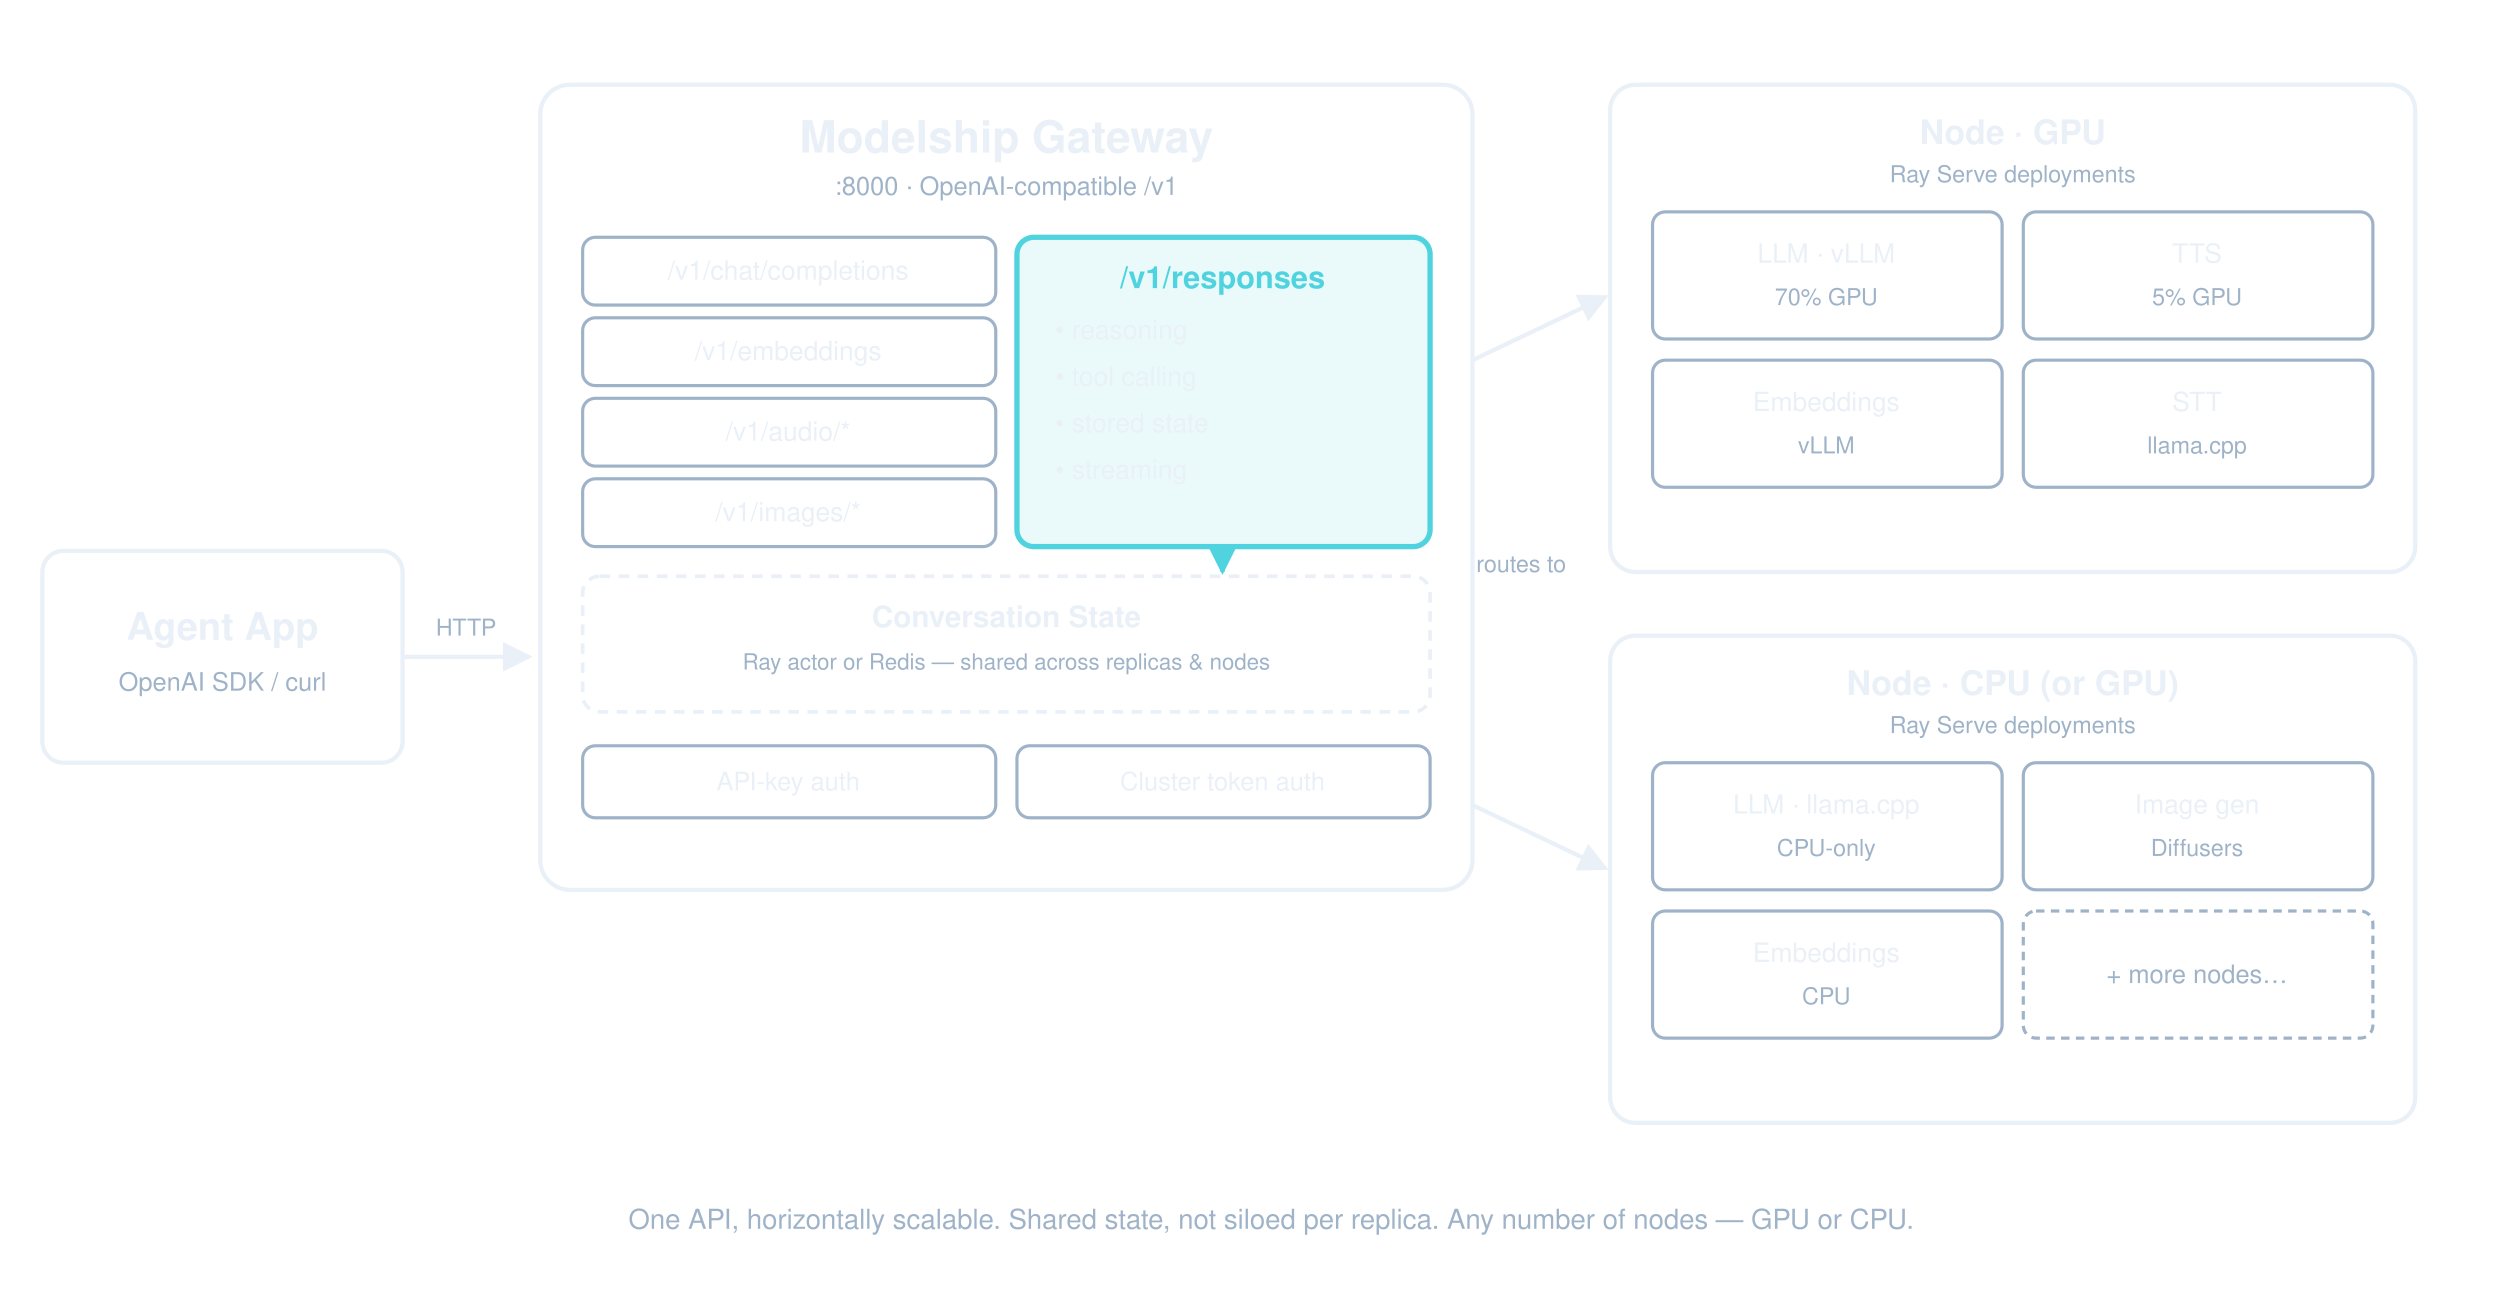
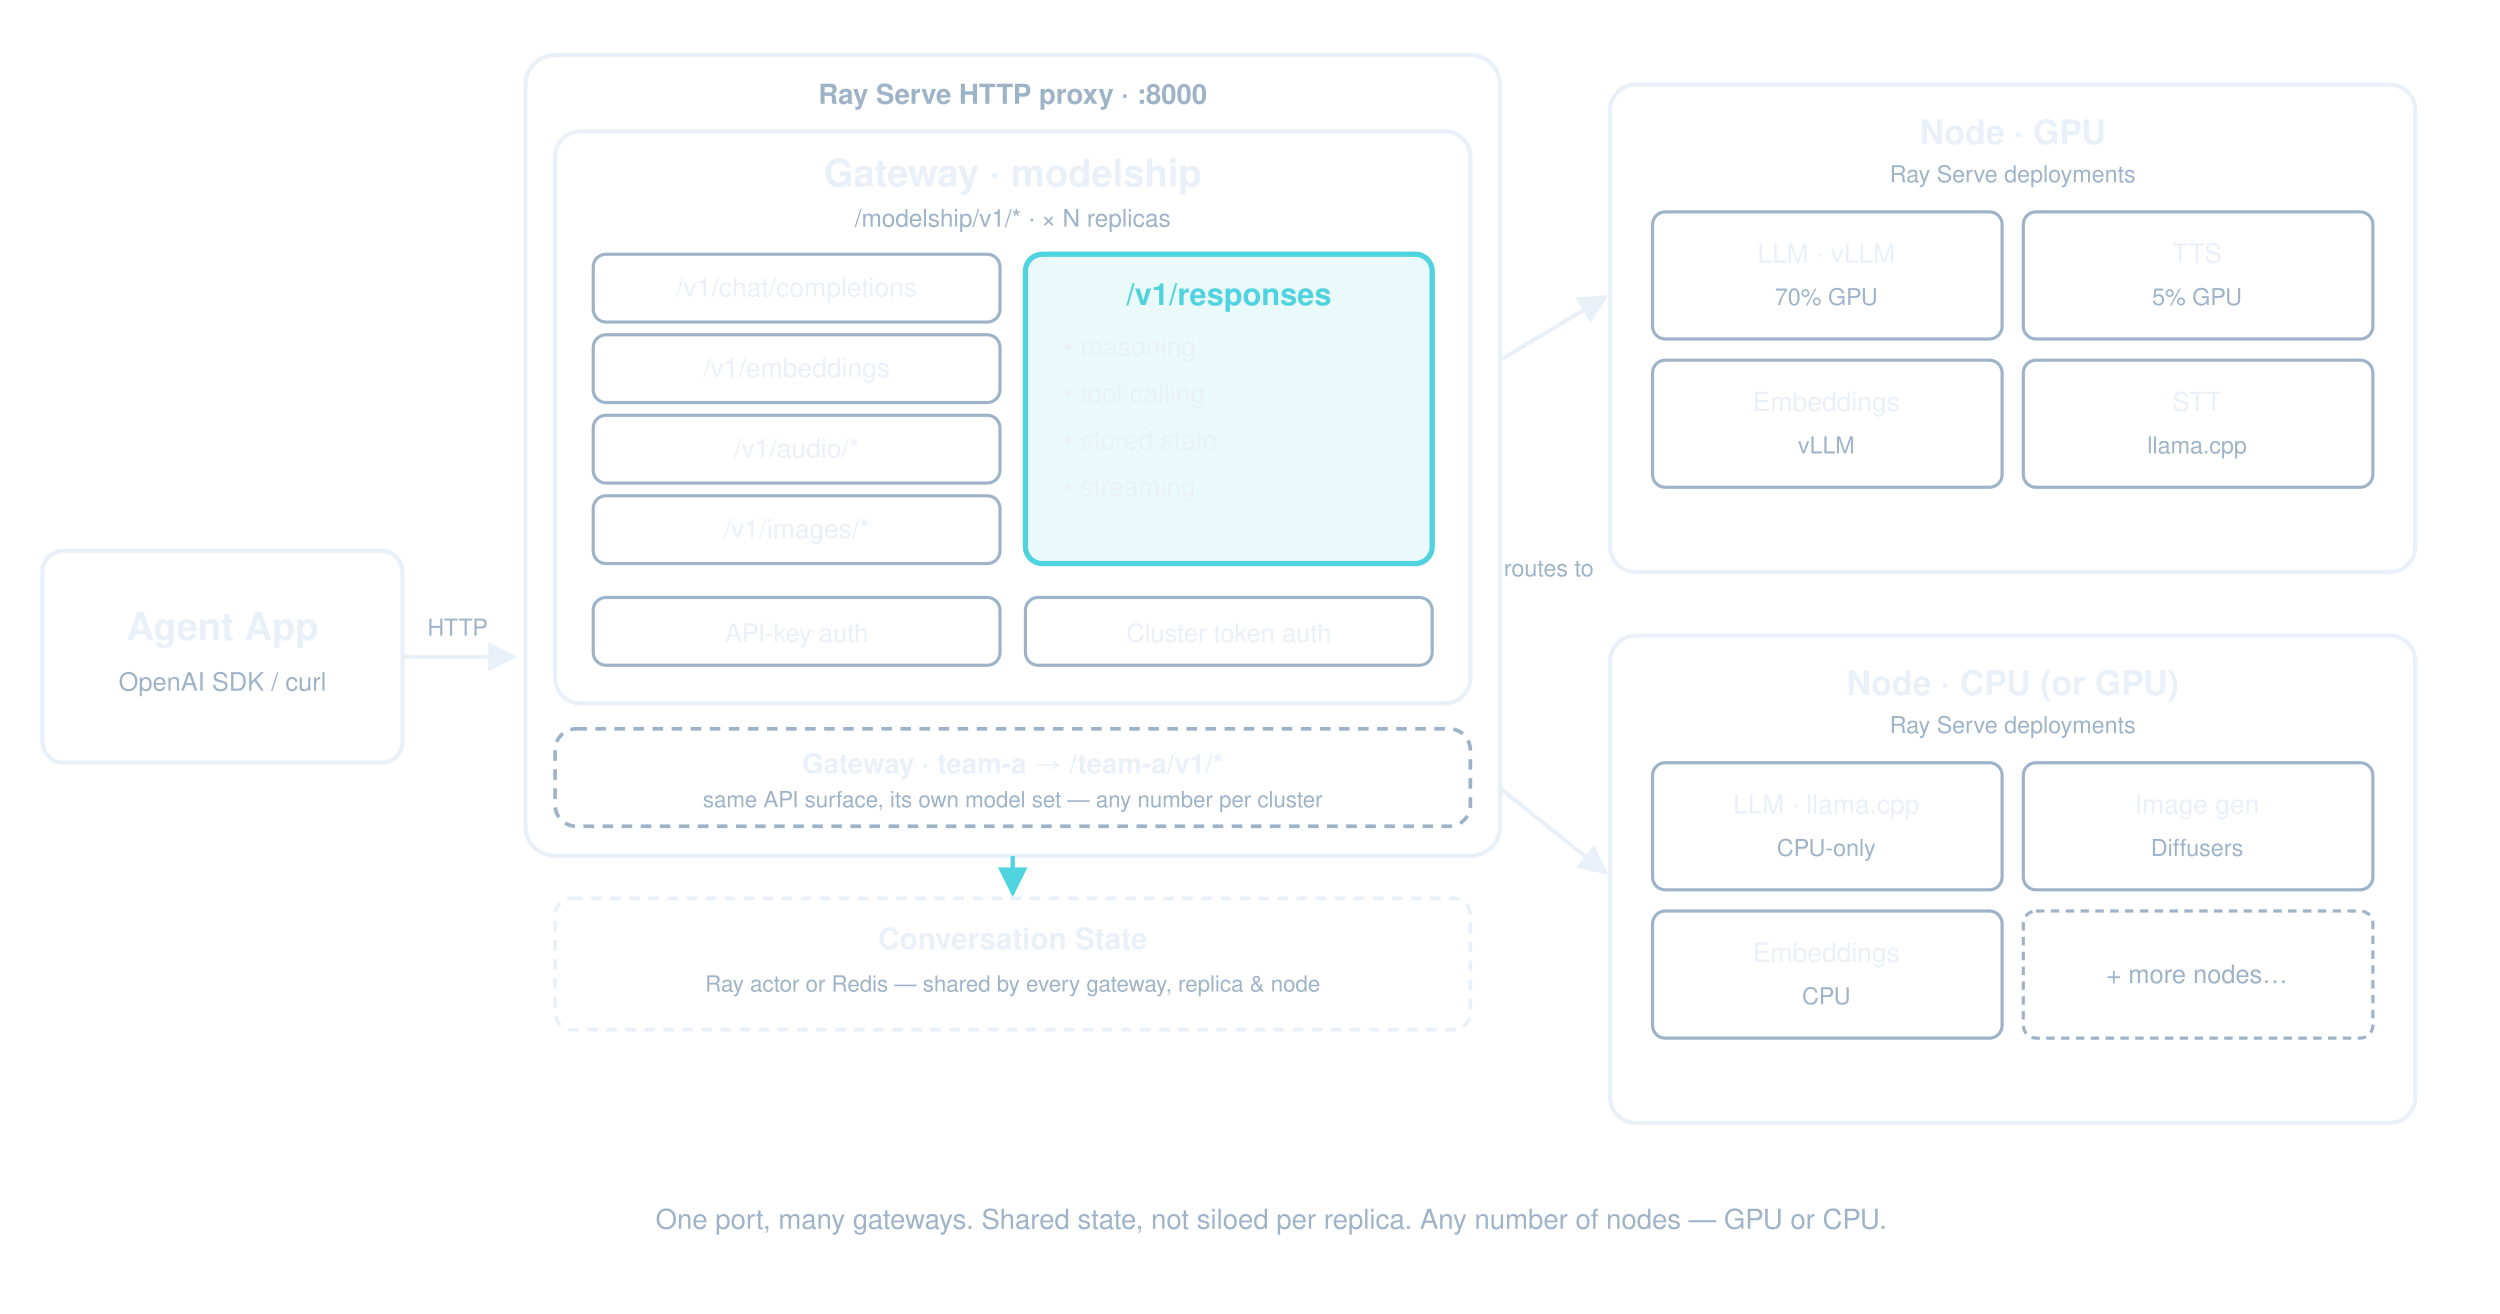
<svg xmlns="http://www.w3.org/2000/svg" viewBox="0 0 1180 620" width="1180" height="620" role="img" aria-label="Modelship architecture diagram" font-family="Helvetica, Arial, sans-serif">
  <defs>
    <marker id="arrow" viewBox="0 0 10 10" refX="9" refY="5" markerWidth="7" markerHeight="7" orient="auto-start-reverse">
      <path d="M0,0 L10,5 L0,10 z" fill="#EAF0F7" />
    </marker>
    <marker id="arrow-accent" viewBox="0 0 10 10" refX="9" refY="5" markerWidth="7" markerHeight="7" orient="auto-start-reverse">
      <path d="M0,0 L10,5 L0,10 z" fill="#4FD3DE" />
    </marker>
  </defs>
  <rect x="20" y="260" width="170" height="100" rx="10" fill="none" stroke="#EAF0F7" stroke-width="2" />
  <text x="105" y="302" text-anchor="middle" font-size="18" font-weight="700" fill="#EAF0F7">Agent App</text>
  <text x="105" y="326" text-anchor="middle" font-size="12" fill="#9FB3C8">OpenAI SDK / curl</text>
-   <line x1="190" y1="310" x2="250" y2="310" stroke="#EAF0F7" stroke-width="2" marker-end="url(#arrow)" />
-   <text x="220" y="300" text-anchor="middle" font-size="11" fill="#9FB3C8">HTTP</text>
-   <rect x="255" y="40" width="440" height="380" rx="14" fill="none" stroke="#EAF0F7" stroke-width="2" />
-   <text x="475" y="72" text-anchor="middle" font-size="21" font-weight="700" fill="#EAF0F7">Modelship Gateway</text>
-   <text x="475" y="92" text-anchor="middle" font-size="12" fill="#9FB3C8">:8000 · OpenAI-compatible /v1</text>
-   <rect x="275" y="112" width="195" height="32" rx="6" fill="none" stroke="#9FB3C8" stroke-width="1.5" />
-   <text x="372" y="132" text-anchor="middle" font-size="12.5" fill="#EAF0F7">/v1/chat/completions</text>
-   <rect x="275" y="150" width="195" height="32" rx="6" fill="none" stroke="#9FB3C8" stroke-width="1.5" />
-   <text x="372" y="170" text-anchor="middle" font-size="12.5" fill="#EAF0F7">/v1/embeddings</text>
-   <rect x="275" y="188" width="195" height="32" rx="6" fill="none" stroke="#9FB3C8" stroke-width="1.5" />
-   <text x="372" y="208" text-anchor="middle" font-size="12.5" fill="#EAF0F7">/v1/audio/*</text>
-   <rect x="275" y="226" width="195" height="32" rx="6" fill="none" stroke="#9FB3C8" stroke-width="1.5" />
-   <text x="372" y="246" text-anchor="middle" font-size="12.5" fill="#EAF0F7">/v1/images/*</text>
-   <rect x="480" y="112" width="195" height="146" rx="8" fill="#4FD3DE" fill-opacity="0.12" stroke="#4FD3DE" stroke-width="2.5" />
-   <text x="577" y="136" text-anchor="middle" font-size="14.5" font-weight="700" fill="#4FD3DE">/v1/responses</text>
-   <text x="498" y="160" font-size="12.5" fill="#EAF0F7">• reasoning</text>
-   <text x="498" y="182" font-size="12.5" fill="#EAF0F7">• tool calling</text>
-   <text x="498" y="204" font-size="12.5" fill="#EAF0F7">• stored state</text>
-   <text x="498" y="226" font-size="12.5" fill="#EAF0F7">• streaming</text>
-   <line x1="577" y1="258" x2="577" y2="270" stroke="#4FD3DE" stroke-width="2" marker-end="url(#arrow-accent)" />
-   <rect x="275" y="272" width="400" height="64" rx="8" fill="none" stroke="#EAF0F7" stroke-width="1.75" stroke-dasharray="5 4" />
-   <text x="475" y="296" text-anchor="middle" font-size="14" font-weight="600" fill="#EAF0F7">Conversation State</text>
-   <text x="475" y="316" text-anchor="middle" font-size="10.5" fill="#9FB3C8">Ray actor or Redis — shared across replicas &amp; nodes</text>
-   <rect x="275" y="352" width="195" height="34" rx="6" fill="none" stroke="#9FB3C8" stroke-width="1.5" />
-   <text x="372" y="373" text-anchor="middle" font-size="12" fill="#EAF0F7">API-key auth</text>
-   <rect x="480" y="352" width="195" height="34" rx="6" fill="none" stroke="#9FB3C8" stroke-width="1.5" />
-   <text x="577" y="373" text-anchor="middle" font-size="12" fill="#EAF0F7">Cluster token auth</text>
-   <line x1="695" y1="170" x2="758" y2="140" stroke="#EAF0F7" stroke-width="2" marker-end="url(#arrow)" />
-   <line x1="695" y1="380" x2="758" y2="410" stroke="#EAF0F7" stroke-width="2" marker-end="url(#arrow)" />
-   <text x="718" y="270" text-anchor="middle" font-size="11" fill="#9FB3C8">routes to</text>
+   <line x1="190" y1="310" x2="243" y2="310" stroke="#EAF0F7" stroke-width="2" marker-end="url(#arrow)" />
+   <text x="216" y="300" text-anchor="middle" font-size="11" fill="#9FB3C8">HTTP</text>
+   <rect x="248" y="26" width="460" height="378" rx="14" fill="none" stroke="#EAF0F7" stroke-width="2" />
+   <text x="478" y="49" text-anchor="middle" font-size="13" font-weight="600" fill="#9FB3C8">Ray Serve HTTP proxy · :8000</text>
+   <rect x="262" y="62" width="432" height="270" rx="12" fill="none" stroke="#EAF0F7" stroke-width="2" />
+   <text x="478" y="88" text-anchor="middle" font-size="18" font-weight="700" fill="#EAF0F7">Gateway · modelship</text>
+   <text x="478" y="107" text-anchor="middle" font-size="11.5" fill="#9FB3C8">/modelship/v1/*  ·  × N replicas</text>
+   <rect x="280" y="120" width="192" height="32" rx="6" fill="none" stroke="#9FB3C8" stroke-width="1.5" />
+   <text x="376" y="140" text-anchor="middle" font-size="12.5" fill="#EAF0F7">/v1/chat/completions</text>
+   <rect x="280" y="158" width="192" height="32" rx="6" fill="none" stroke="#9FB3C8" stroke-width="1.5" />
+   <text x="376" y="178" text-anchor="middle" font-size="12.5" fill="#EAF0F7">/v1/embeddings</text>
+   <rect x="280" y="196" width="192" height="32" rx="6" fill="none" stroke="#9FB3C8" stroke-width="1.5" />
+   <text x="376" y="216" text-anchor="middle" font-size="12.5" fill="#EAF0F7">/v1/audio/*</text>
+   <rect x="280" y="234" width="192" height="32" rx="6" fill="none" stroke="#9FB3C8" stroke-width="1.5" />
+   <text x="376" y="254" text-anchor="middle" font-size="12.5" fill="#EAF0F7">/v1/images/*</text>
+   <rect x="484" y="120" width="192" height="146" rx="8" fill="#4FD3DE" fill-opacity="0.12" stroke="#4FD3DE" stroke-width="2.5" />
+   <text x="580" y="144" text-anchor="middle" font-size="14.5" font-weight="700" fill="#4FD3DE">/v1/responses</text>
+   <text x="502" y="168" font-size="12.5" fill="#EAF0F7">• reasoning</text>
+   <text x="502" y="190" font-size="12.5" fill="#EAF0F7">• tool calling</text>
+   <text x="502" y="212" font-size="12.5" fill="#EAF0F7">• stored state</text>
+   <text x="502" y="234" font-size="12.5" fill="#EAF0F7">• streaming</text>
+   <rect x="280" y="282" width="192" height="32" rx="6" fill="none" stroke="#9FB3C8" stroke-width="1.5" />
+   <text x="376" y="303" text-anchor="middle" font-size="12" fill="#EAF0F7">API-key auth</text>
+   <rect x="484" y="282" width="192" height="32" rx="6" fill="none" stroke="#9FB3C8" stroke-width="1.5" />
+   <text x="580" y="303" text-anchor="middle" font-size="12" fill="#EAF0F7">Cluster token auth</text>
+   <rect x="262" y="344" width="432" height="46" rx="10" fill="none" stroke="#9FB3C8" stroke-width="1.75" stroke-dasharray="5 4" />
+   <text x="478" y="365" text-anchor="middle" font-size="13" font-weight="600" fill="#EAF0F7">Gateway · team-a  →  /team-a/v1/*</text>
+   <text x="478" y="381" text-anchor="middle" font-size="10.5" fill="#9FB3C8">same API surface, its own model set — any number per cluster</text>
+   <line x1="478" y1="404" x2="478" y2="422" stroke="#4FD3DE" stroke-width="2" marker-end="url(#arrow-accent)" />
+   <rect x="262" y="424" width="432" height="62" rx="8" fill="none" stroke="#EAF0F7" stroke-width="1.75" stroke-dasharray="5 4" />
+   <text x="478" y="448" text-anchor="middle" font-size="14" font-weight="600" fill="#EAF0F7">Conversation State</text>
+   <text x="478" y="468" text-anchor="middle" font-size="10.5" fill="#9FB3C8">Ray actor or Redis — shared by every gateway, replica &amp; node</text>
+   <line x1="708" y1="170" x2="758" y2="140" stroke="#EAF0F7" stroke-width="2" marker-end="url(#arrow)" />
+   <line x1="708" y1="372" x2="758" y2="412" stroke="#EAF0F7" stroke-width="2" marker-end="url(#arrow)" />
+   <text x="731" y="272" text-anchor="middle" font-size="11" fill="#9FB3C8">routes to</text>
  <rect x="760" y="40" width="380" height="230" rx="12" fill="none" stroke="#EAF0F7" stroke-width="2" />
  <text x="950" y="68" text-anchor="middle" font-size="16" font-weight="700" fill="#EAF0F7">Node · GPU</text>
  <text x="950" y="86" text-anchor="middle" font-size="11" fill="#9FB3C8">Ray Serve deployments</text>
  <rect x="780" y="100" width="165" height="60" rx="6" fill="none" stroke="#9FB3C8" stroke-width="1.5" />
  <text x="862" y="124" text-anchor="middle" font-size="12.5" fill="#EAF0F7">LLM · vLLM</text>
  <text x="862" y="144" text-anchor="middle" font-size="11" fill="#9FB3C8">70% GPU</text>
  <rect x="955" y="100" width="165" height="60" rx="6" fill="none" stroke="#9FB3C8" stroke-width="1.5" />
  <text x="1037" y="124" text-anchor="middle" font-size="12.5" fill="#EAF0F7">TTS</text>
  <text x="1037" y="144" text-anchor="middle" font-size="11" fill="#9FB3C8">5% GPU</text>
  <rect x="780" y="170" width="165" height="60" rx="6" fill="none" stroke="#9FB3C8" stroke-width="1.5" />
  <text x="862" y="194" text-anchor="middle" font-size="12.5" fill="#EAF0F7">Embeddings</text>
  <text x="862" y="214" text-anchor="middle" font-size="11" fill="#9FB3C8">vLLM</text>
  <rect x="955" y="170" width="165" height="60" rx="6" fill="none" stroke="#9FB3C8" stroke-width="1.5" />
  <text x="1037" y="194" text-anchor="middle" font-size="12.5" fill="#EAF0F7">STT</text>
  <text x="1037" y="214" text-anchor="middle" font-size="11" fill="#9FB3C8">llama.cpp</text>
  <rect x="760" y="300" width="380" height="230" rx="12" fill="none" stroke="#EAF0F7" stroke-width="2" />
  <text x="950" y="328" text-anchor="middle" font-size="16" font-weight="700" fill="#EAF0F7">Node · CPU (or GPU)</text>
  <text x="950" y="346" text-anchor="middle" font-size="11" fill="#9FB3C8">Ray Serve deployments</text>
  <rect x="780" y="360" width="165" height="60" rx="6" fill="none" stroke="#9FB3C8" stroke-width="1.5" />
  <text x="862" y="384" text-anchor="middle" font-size="12.5" fill="#EAF0F7">LLM · llama.cpp</text>
  <text x="862" y="404" text-anchor="middle" font-size="11" fill="#9FB3C8">CPU-only</text>
  <rect x="955" y="360" width="165" height="60" rx="6" fill="none" stroke="#9FB3C8" stroke-width="1.5" />
  <text x="1037" y="384" text-anchor="middle" font-size="12.5" fill="#EAF0F7">Image gen</text>
  <text x="1037" y="404" text-anchor="middle" font-size="11" fill="#9FB3C8">Diffusers</text>
  <rect x="780" y="430" width="165" height="60" rx="6" fill="none" stroke="#9FB3C8" stroke-width="1.5" />
  <text x="862" y="454" text-anchor="middle" font-size="12.5" fill="#EAF0F7">Embeddings</text>
  <text x="862" y="474" text-anchor="middle" font-size="11" fill="#9FB3C8">CPU</text>
  <rect x="955" y="430" width="165" height="60" rx="6" fill="none" stroke="#9FB3C8" stroke-width="1.5" stroke-dasharray="4 3" />
  <text x="1037" y="464" text-anchor="middle" font-size="12" fill="#9FB3C8">+ more nodes…</text>
-   <text x="600" y="580" text-anchor="middle" font-size="13" fill="#9FB3C8">One API, horizontally scalable. Shared state, not siloed per replica. Any number of nodes — GPU or CPU.</text>
+   <text x="600" y="580" text-anchor="middle" font-size="13" fill="#9FB3C8">One port, many gateways. Shared state, not siloed per replica. Any number of nodes — GPU or CPU.</text>
</svg>
